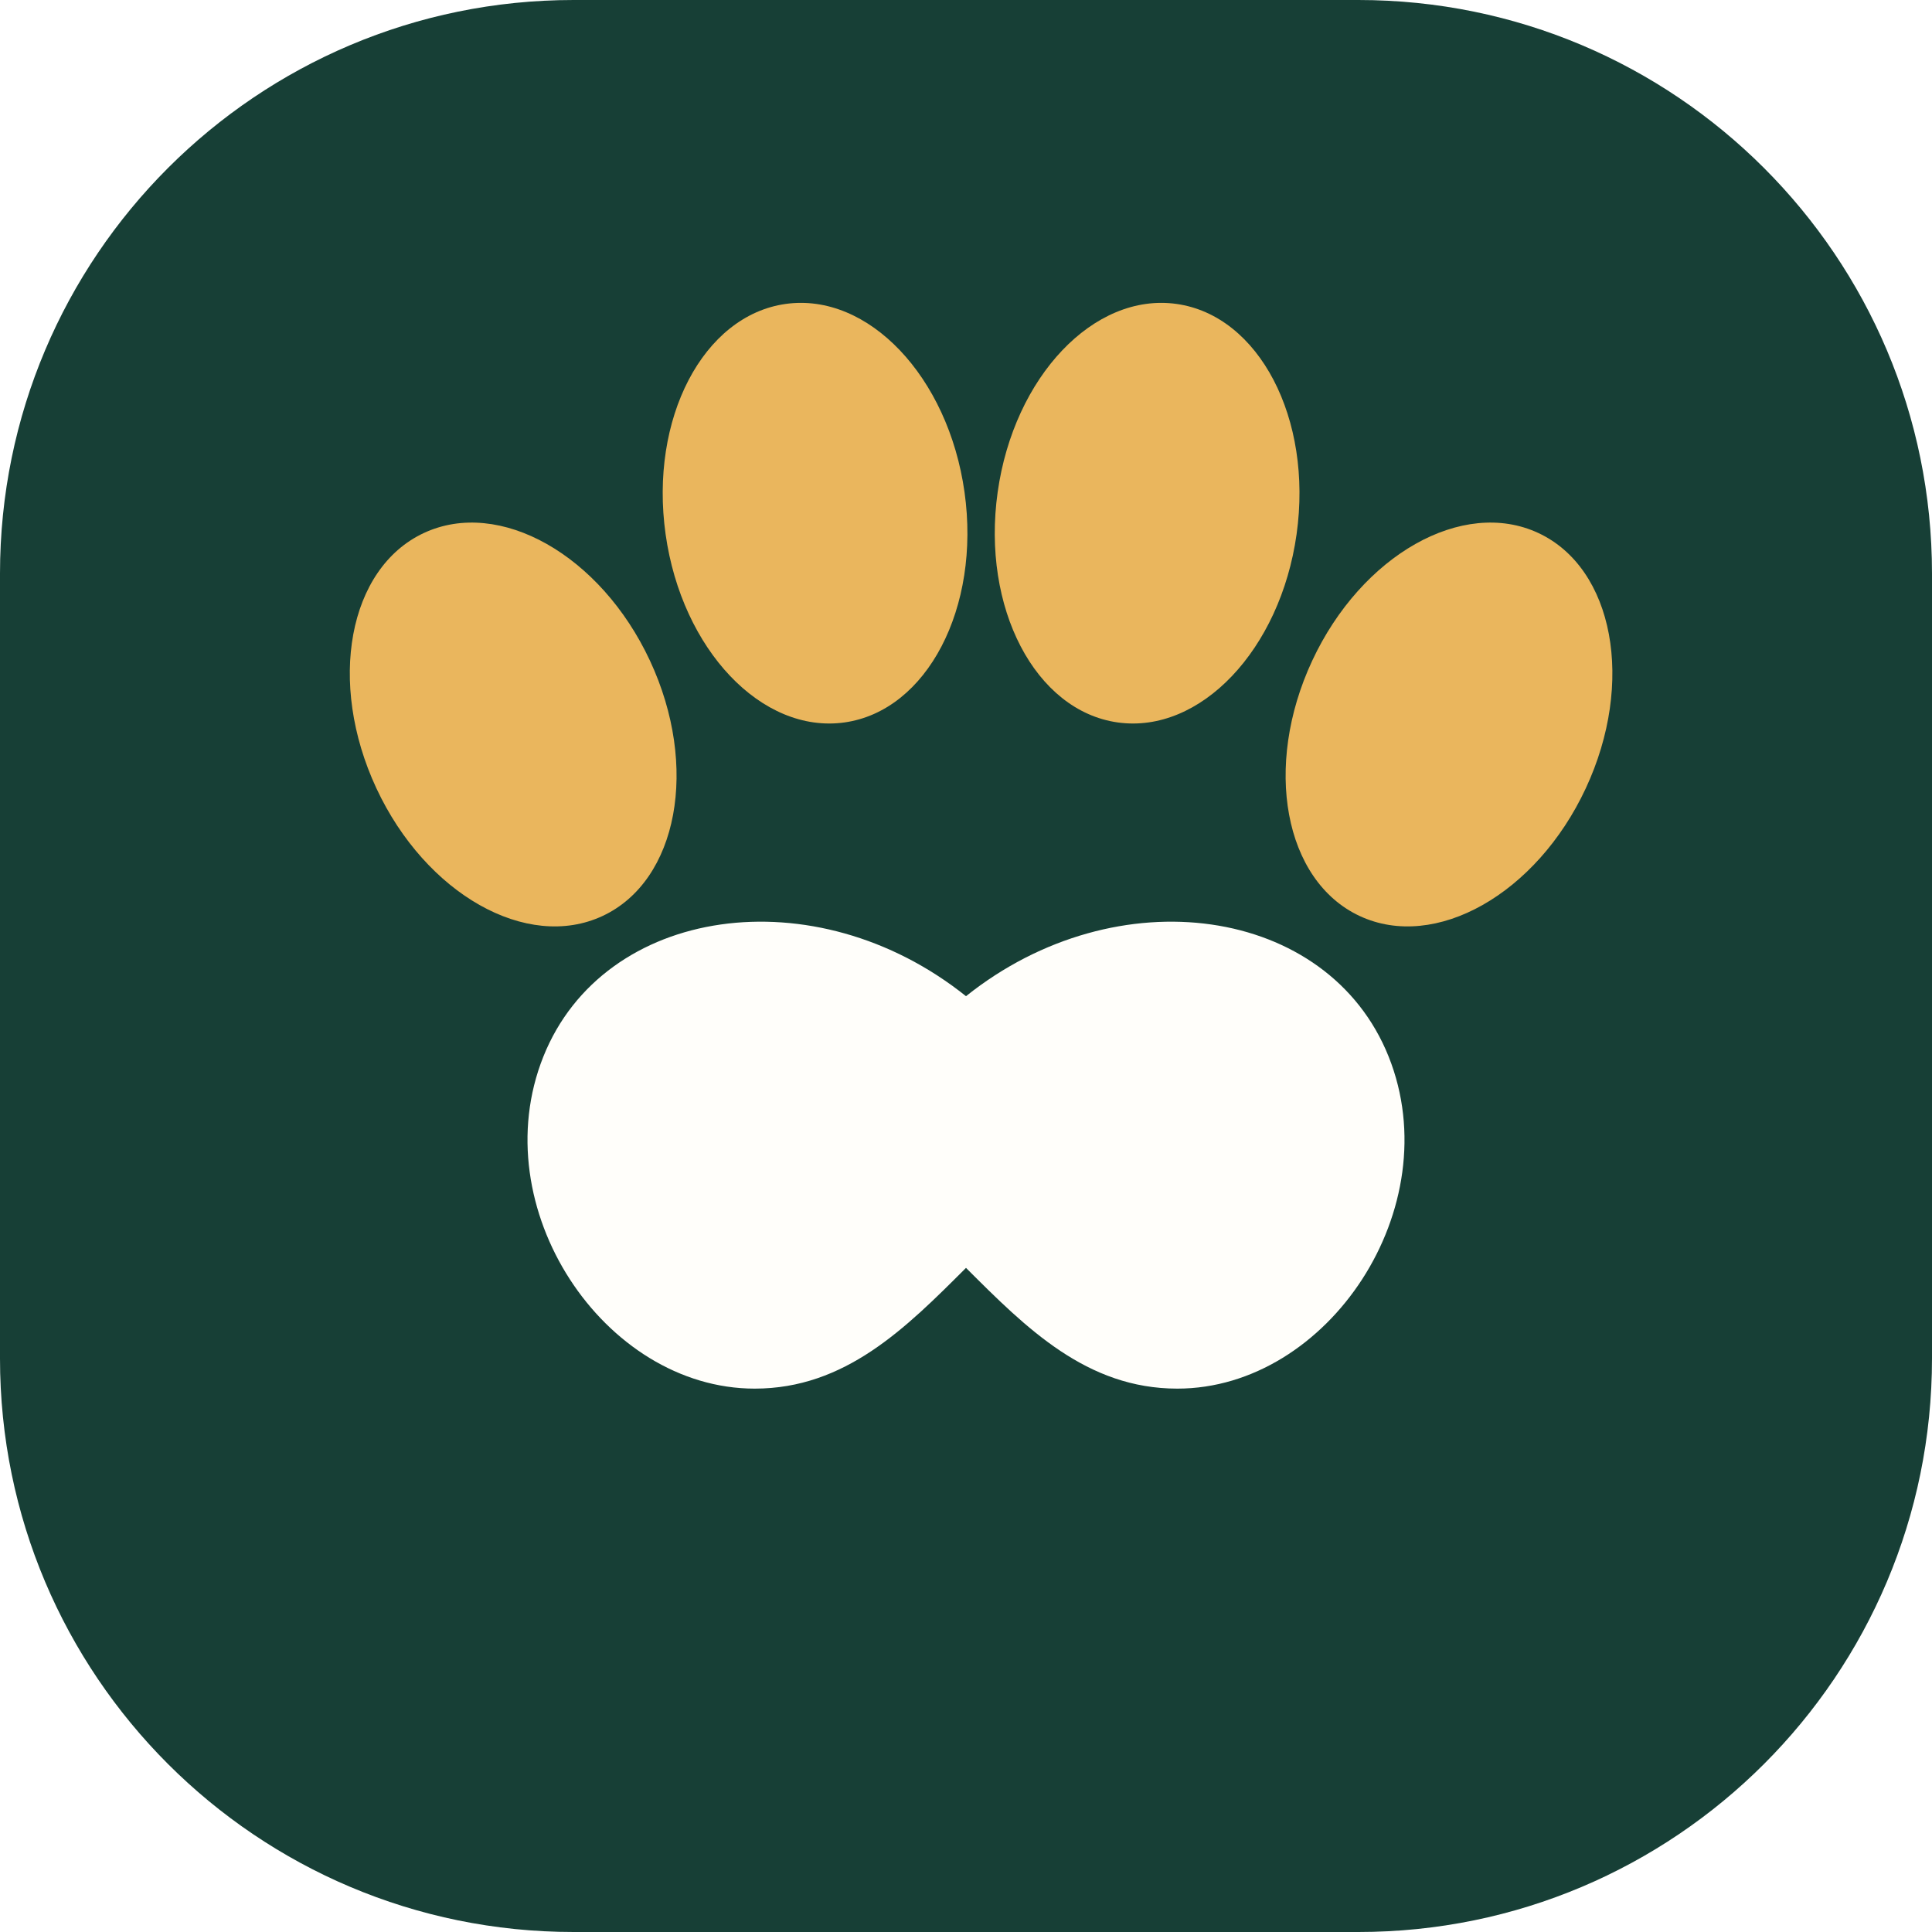
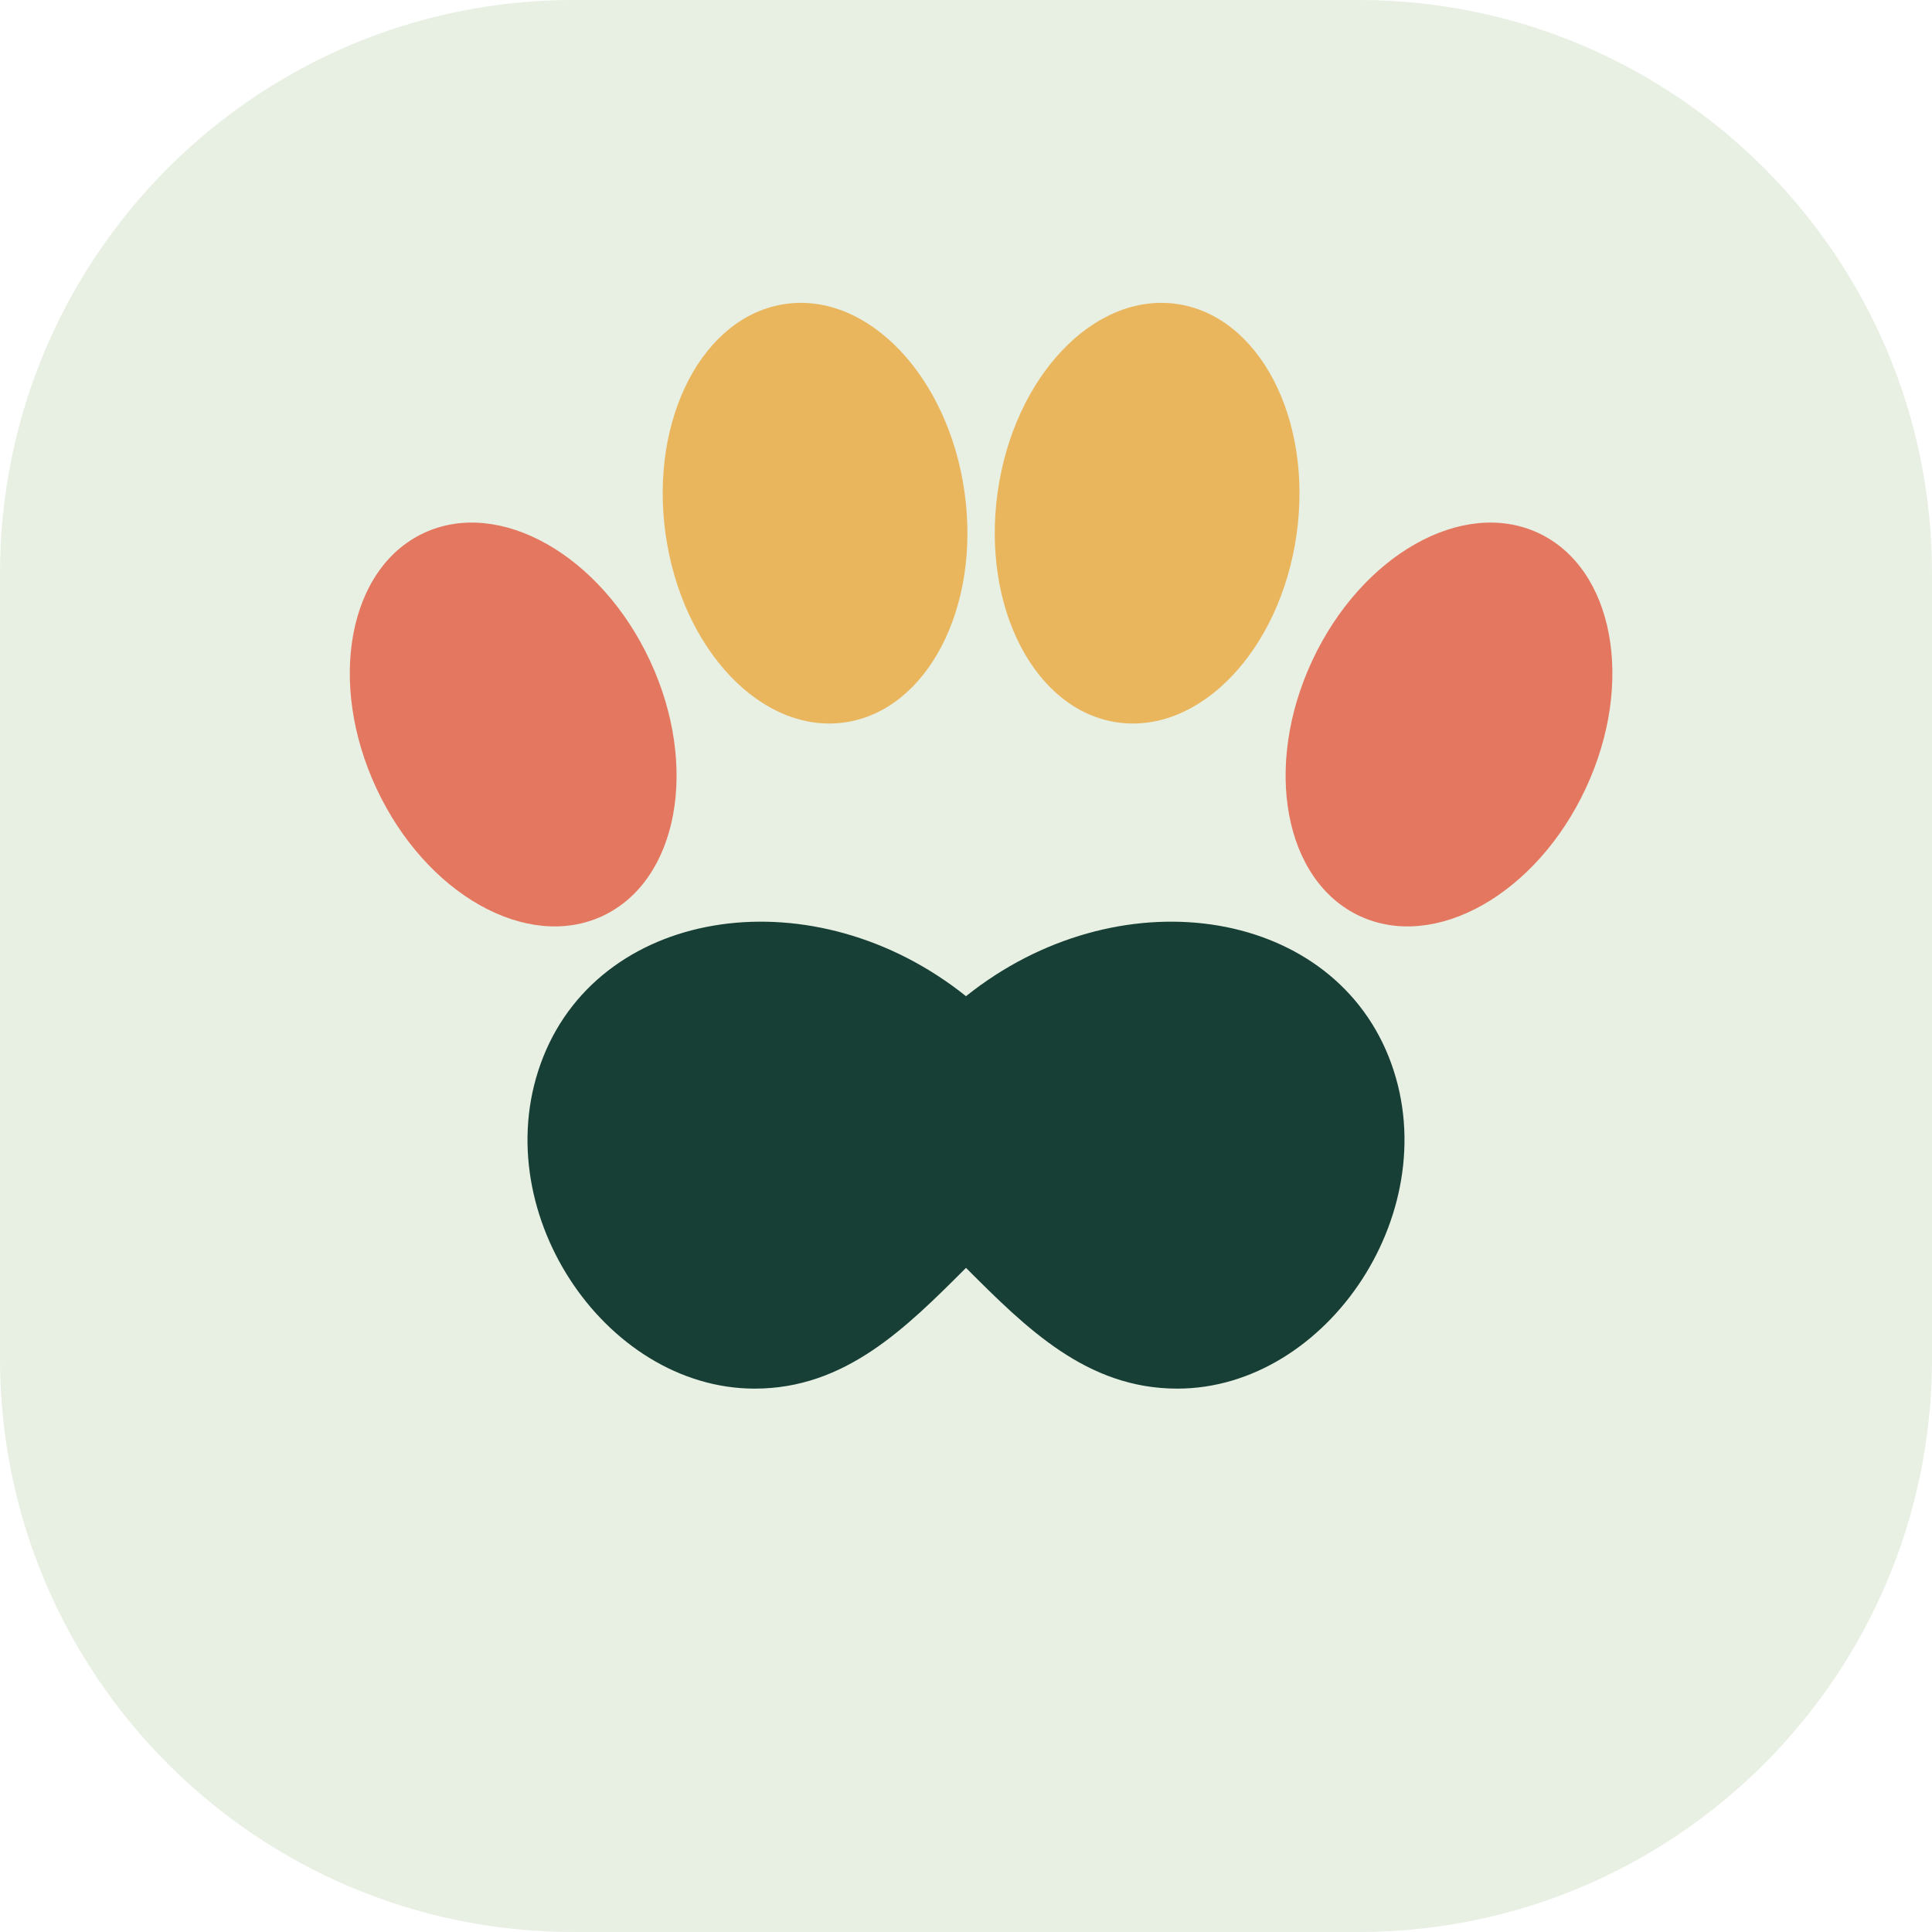
- <svg xmlns="http://www.w3.org/2000/svg" viewBox="0 0 64 64">
-   <rect width="64" height="64" rx="19" fill="#173f36" />
-   <path d="M32 33c-5-4-12-3-14 2-2 5 2 11 7 11 3 0 5-2 7-4 2 2 4 4 7 4 5 0 9-6 7-11-2-5-9-6-14-2Z" fill="#fffefa" />
-   <ellipse cx="17" cy="24" rx="5" ry="7" transform="rotate(-25 17 24)" fill="#eab65d" />
+ <svg xmlns="http://www.w3.org/2000/svg" viewBox="0 0 64 64" role="img" aria-label="PawBangla paw mark">
+   <rect width="64" height="64" rx="19" fill="#e8efe3" />
+   <path d="M32 33c-5-4-12-3-14 2-2 5 2 11 7 11 3 0 5-2 7-4 2 2 4 4 7 4 5 0 9-6 7-11-2-5-9-6-14-2Z" fill="#173f36" />
+   <ellipse cx="17" cy="24" rx="5" ry="7" transform="rotate(-25 17 24)" fill="#e47760" />
  <ellipse cx="27" cy="17" rx="5" ry="7" transform="rotate(-8 27 17)" fill="#eab65d" />
  <ellipse cx="38" cy="17" rx="5" ry="7" transform="rotate(8 38 17)" fill="#eab65d" />
-   <ellipse cx="48" cy="24" rx="5" ry="7" transform="rotate(25 48 24)" fill="#eab65d" />
+   <ellipse cx="48" cy="24" rx="5" ry="7" transform="rotate(25 48 24)" fill="#e47760" />
</svg>
